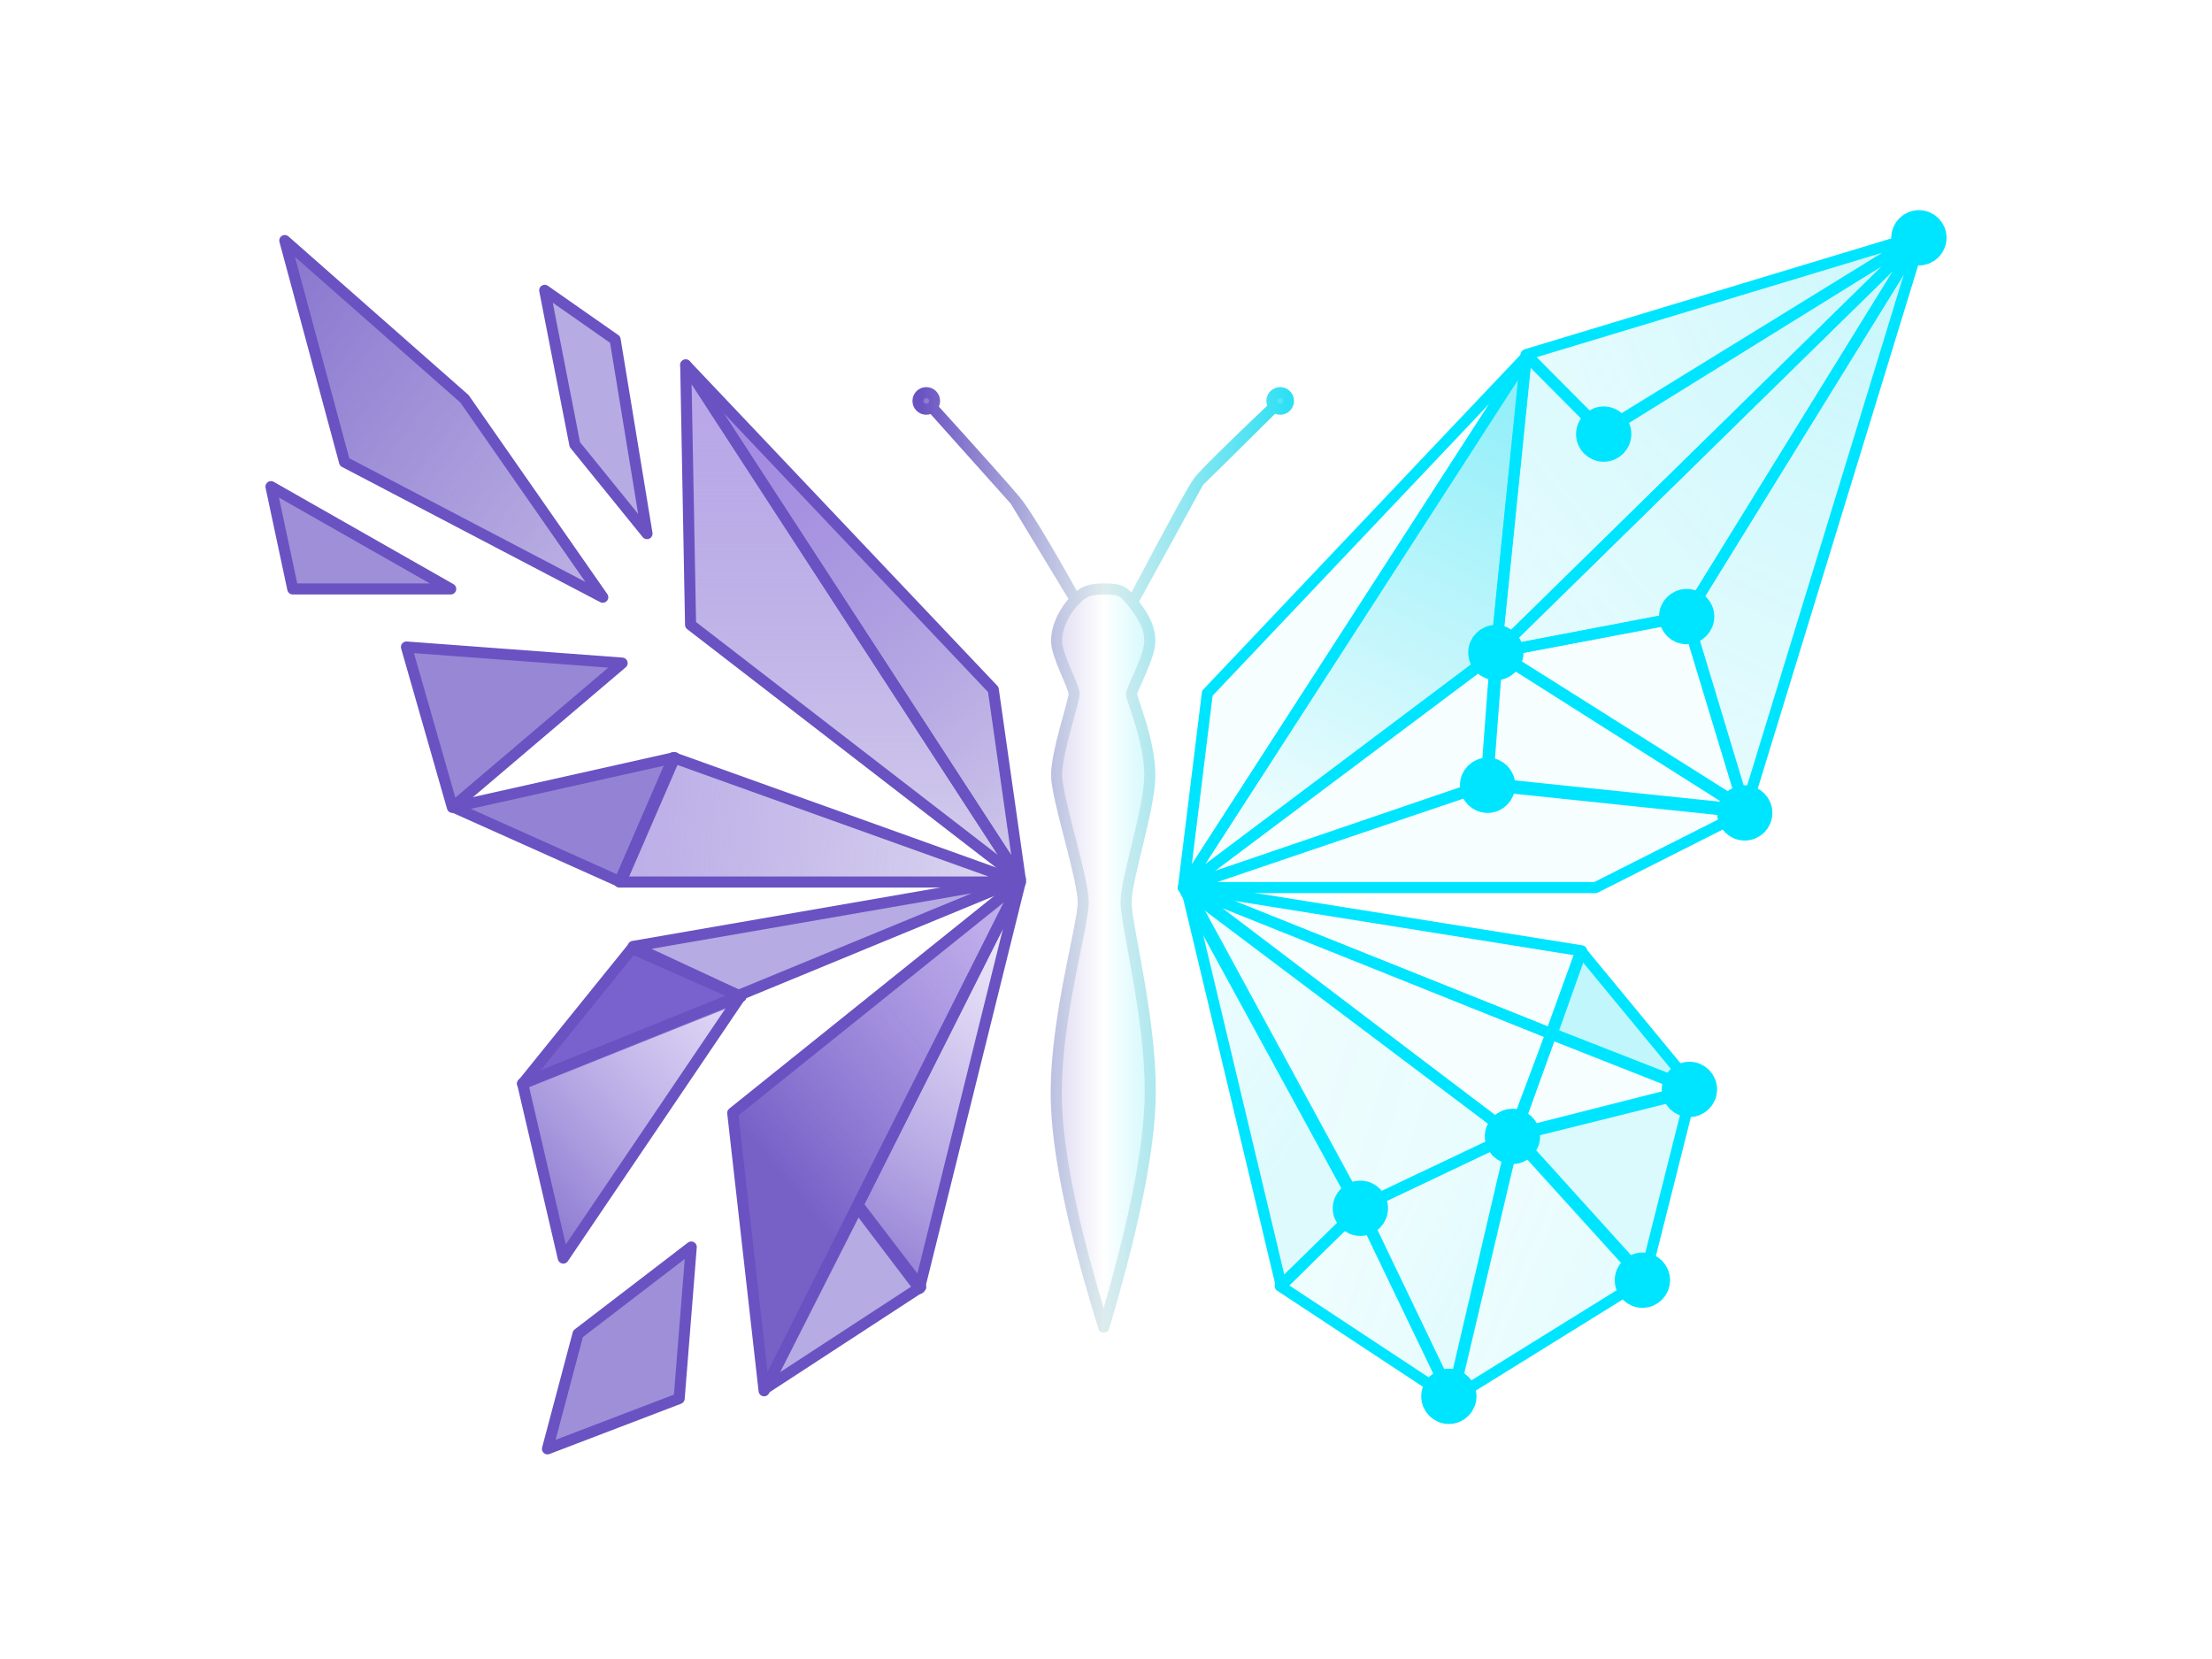
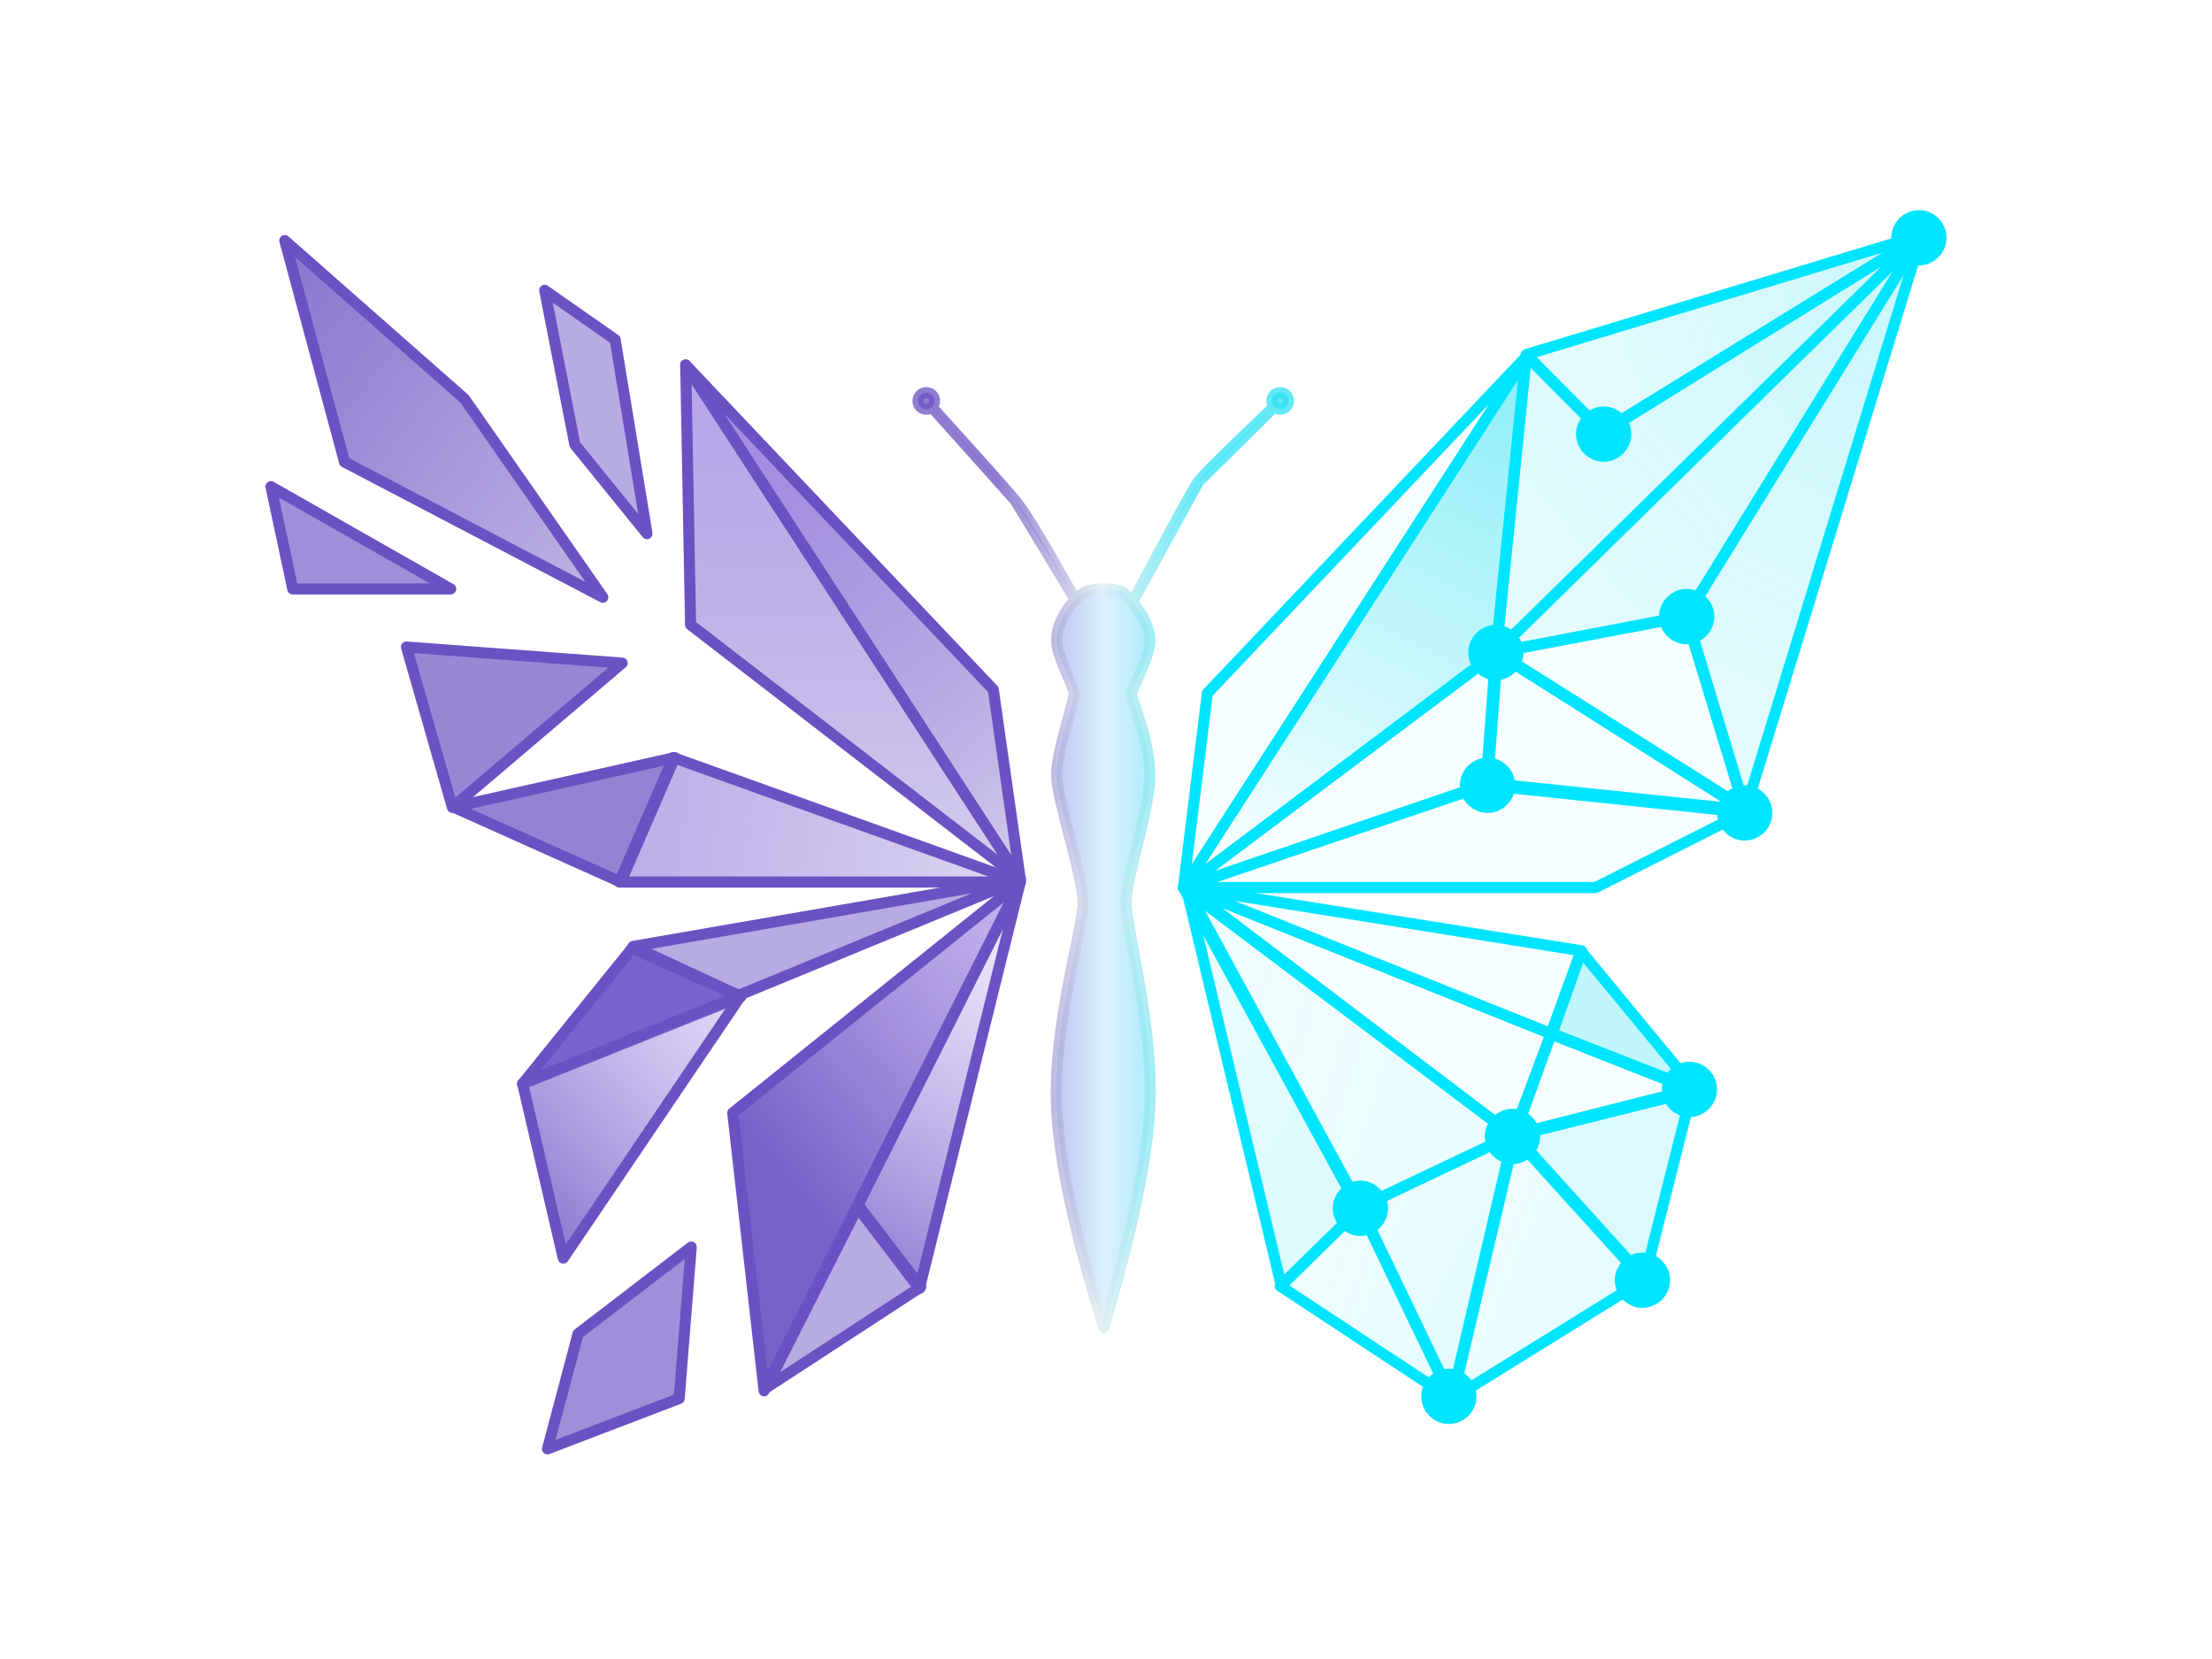
<svg xmlns="http://www.w3.org/2000/svg" width="800px" height="600px" viewBox="0 0 800 600" version="1.1">
  <defs>
    <linearGradient x1="28.84%" y1="0%" x2="81.609%" y2="100%" id="linearGradient-1">
      <stop stop-color="#A38AE3" offset="0%" />
      <stop stop-color="#6A52C2" stop-opacity="0.34" offset="100%" />
    </linearGradient>
    <linearGradient x1="50%" y1="0%" x2="50%" y2="100%" id="linearGradient-2">
      <stop stop-color="#A38AE3" stop-opacity="0.765" offset="0%" />
      <stop stop-color="#6A52C2" stop-opacity="0.284" offset="100%" />
    </linearGradient>
    <linearGradient x1="-64.255%" y1="50%" x2="120.983%" y2="54.816%" id="linearGradient-3">
      <stop stop-color="#A38AE3" stop-opacity="0.829" offset="0%" />
      <stop stop-color="#6A52C2" stop-opacity="0.167" offset="100%" />
    </linearGradient>
    <linearGradient x1="96.513%" y1="12.99%" x2="15.424%" y2="100%" id="linearGradient-4">
      <stop stop-color="#A38AE3" stop-opacity="0.371" offset="0%" />
      <stop stop-color="#6A52C2" stop-opacity="0.795" offset="100%" />
    </linearGradient>
    <linearGradient x1="75.352%" y1="0%" x2="29.446%" y2="66.669%" id="linearGradient-5">
      <stop stop-color="#A38AE3" stop-opacity="0.704" offset="0%" />
      <stop stop-color="#6A52C2" stop-opacity="0.913" offset="100%" />
    </linearGradient>
    <linearGradient x1="66.687%" y1="0%" x2="32.103%" y2="134.618%" id="linearGradient-6">
      <stop stop-color="#A38AE3" stop-opacity="0.149" offset="0%" />
      <stop stop-color="#6A52C2" offset="100%" />
    </linearGradient>
    <linearGradient x1="-5.008%" y1="0%" x2="201.477%" y2="173.707%" id="linearGradient-7">
      <stop stop-color="#6A52C2" stop-opacity="0.806" offset="0%" />
      <stop stop-color="#6A52C2" stop-opacity="0.125" offset="100%" />
    </linearGradient>
    <linearGradient x1="65.207%" y1="-11.2%" x2="29.145%" y2="100%" id="linearGradient-8">
      <stop stop-color="#2EE0F4" stop-opacity="0.559" offset="0%" />
      <stop stop-color="#2EE0F4" stop-opacity="0.043" offset="100%" />
    </linearGradient>
    <linearGradient x1="120.452%" y1="1.929%" x2="-68.719%" y2="155.195%" id="linearGradient-9">
      <stop stop-color="#2EE0F4" stop-opacity="0.265" offset="0%" />
      <stop stop-color="#2EE0F4" stop-opacity="0.038" offset="100%" />
    </linearGradient>
    <linearGradient x1="120.452%" y1="37.674%" x2="-68.719%" y2="76.973%" id="linearGradient-10">
      <stop stop-color="#2EE0F4" stop-opacity="0.265" offset="0%" />
      <stop stop-color="#2EE0F4" stop-opacity="0.038" offset="100%" />
    </linearGradient>
    <linearGradient x1="61.765%" y1="0%" x2="30.174%" y2="159.417%" id="linearGradient-11">
      <stop stop-color="#2EE0F4" stop-opacity="0.265" offset="0%" />
      <stop stop-color="#2EE0F4" stop-opacity="0.038" offset="100%" />
    </linearGradient>
    <linearGradient x1="-14.995%" y1="-75.275%" x2="120.464%" y2="50%" id="linearGradient-12">
      <stop stop-color="#5BF2FA" stop-opacity="0.038" offset="0%" />
      <stop stop-color="#2EE0F4" stop-opacity="0.157" offset="100%" />
    </linearGradient>
    <linearGradient x1="-104.216%" y1="-75.275%" x2="217.193%" y2="50%" id="linearGradient-13">
      <stop stop-color="#5BF2FA" stop-opacity="0.038" offset="0%" />
      <stop stop-color="#2EE0F4" stop-opacity="0.157" offset="100%" />
    </linearGradient>
    <linearGradient x1="13.441%" y1="-75.275%" x2="89.636%" y2="50%" id="linearGradient-14">
      <stop stop-color="#5BF2FA" stop-opacity="0.038" offset="0%" />
      <stop stop-color="#2EE0F4" stop-opacity="0.157" offset="100%" />
    </linearGradient>
    <linearGradient x1="-141.005%" y1="-69.038%" x2="257.077%" y2="50%" id="linearGradient-15">
      <stop stop-color="#5BF2FA" stop-opacity="0.038" offset="0%" />
      <stop stop-color="#2EE0F4" stop-opacity="0.157" offset="100%" />
    </linearGradient>
    <linearGradient x1="-51.554%" y1="-75.275%" x2="160.1%" y2="50%" id="linearGradient-16">
      <stop stop-color="#5BF2FA" stop-opacity="0.038" offset="0%" />
      <stop stop-color="#2EE0F4" stop-opacity="0.157" offset="100%" />
    </linearGradient>
-     <linearGradient x1="-13.218%" y1="39.89%" x2="109.636%" y2="39.89%" id="linearGradient-17">
-       <stop stop-color="#6A52C2" offset="0%" />
-       <stop stop-color="#FFFFFF" offset="51.597%" />
-       <stop stop-color="#2EE0F4" offset="100%" />
+     <linearGradient x1="13.536%" y1="39.89%" x2="84.821%" y2="39.89%" id="linearGradient-17">
+       <stop stop-color="#6A52C2" stop-opacity="0.75" offset="0%" />
+       <stop stop-color="#CFEBFF" stop-opacity="0.75" offset="51.597%" />
+       <stop stop-color="#2EE0F4" stop-opacity="0.75" offset="100%" />
    </linearGradient>
-     <linearGradient x1="0%" y1="39.784%" x2="100%" y2="39.784%" id="linearGradient-18">
-       <stop stop-color="#6A52C2" offset="0%" />
-       <stop stop-color="#DDECEE" offset="50.112%" />
-       <stop stop-color="#2EE0F4" offset="100%" />
+     <linearGradient x1="21.25%" y1="39.784%" x2="77.701%" y2="39.784%" id="linearGradient-18">
+       <stop stop-color="#6A52C2" stop-opacity="0.75" offset="0%" />
+       <stop stop-color="#DDECEE" stop-opacity="0.75" offset="50.112%" />
+       <stop stop-color="#2EE0F4" stop-opacity="0.75" offset="100%" />
    </linearGradient>
  </defs>
  <g id="morphos_logo" stroke="none" stroke-width="1" fill="none" fill-rule="evenodd">
    <polygon id="Path" stroke="#6A52C2" stroke-width="4" fill="url(#linearGradient-1)" stroke-linejoin="round" points="369 318 248 132 359.238 249.39" />
    <polygon id="Path-2" stroke="#6A52C2" stroke-width="4" fill="url(#linearGradient-2)" stroke-linejoin="round" points="369 318 249.751 225.962 248 132" />
    <polygon id="Path-3" stroke="#6A52C2" stroke-width="4" fill="url(#linearGradient-3)" stroke-linejoin="round" points="369 319 243.518 274 224 319" />
    <polygon id="Path-4" stroke="#6A52C2" stroke-width="4" fill-opacity="0.488" fill="#6A52C2" stroke-linejoin="round" points="369 318 229 342.278 267.099 360" />
    <polygon id="Path-5" stroke="#6A52C2" stroke-width="4" fill-opacity="0.821" fill="#5D40C4" stroke-linejoin="round" points="228.576 343 268 360.432 189 392" />
    <polygon id="Path-6" stroke="#6A52C2" stroke-width="4" fill="url(#linearGradient-4)" stroke-linejoin="round" points="268 360 203.713 455 189 391.85" />
    <polygon id="Path-7" stroke="#6A52C2" stroke-width="4" fill="url(#linearGradient-5)" stroke-linejoin="round" points="369 319 265 402.506 276.346 503" />
    <polygon id="Path-8" stroke="#6A52C2" stroke-width="4" fill="url(#linearGradient-6)" stroke-linejoin="round" points="369 319 332.503 466 310 436.399" />
    <polygon id="Path-9" stroke="#6A52C2" stroke-width="4" fill-opacity="0.488" fill="#6A52C2" stroke-linejoin="round" points="333 465.462 310.46 436 277 502" />
    <polygon id="Path-10" stroke="#6A52C2" stroke-width="4" fill-opacity="0.643" fill="#6A52C2" stroke-linejoin="round" points="250 451 245.63 505.799 198 524 209.056 482.39" />
    <polygon id="Path-11" stroke="#6A52C2" stroke-width="4" fill-opacity="0.714" fill="#6A52C2" stroke-linejoin="round" points="244 274 164 291.903 224.495 319" />
    <polygon id="Path-12" stroke="#6A52C2" stroke-width="4" fill-opacity="0.689" fill="#6A52C2" stroke-linejoin="round" points="163.611 292 225 239.818 147 234" />
    <polygon id="Path-13" stroke="#6A52C2" stroke-width="4" fill-opacity="0.488" fill="#6A52C2" stroke-linejoin="round" points="197 105 207.903 160.802 234 193 222.479 122.824" />
    <path d="M103,87 L124.61,167.095 C186.87,199.698 218,216 218,216 C218,216 201.325,192.074 167.975,144.222 L103,87 Z" id="Path-14" stroke="#6A52C2" stroke-width="4" fill="url(#linearGradient-7)" stroke-linejoin="round" />
    <polygon id="Path-15" stroke="#6A52C2" stroke-width="4" fill-opacity="0.642" fill="#6A52C2" stroke-linejoin="round" points="98 176 105.882 213 163 213" />
    <polygon id="Path-16" stroke="#00E5FF" stroke-width="4" fill-opacity="0.038" fill="#2EE0F4" stroke-linejoin="round" points="428 321 436.647 250.724 552 129" />
    <polygon id="Path-17" stroke="#00E5FF" stroke-width="4" fill="url(#linearGradient-8)" stroke-linejoin="round" points="428 321 552 129 541.083 236.266" />
    <polygon id="Path-18" stroke="#00E5FF" stroke-width="4" fill="url(#linearGradient-9)" stroke-linejoin="round" points="541 236 695 85 579.697 156.481 551.905 128.523" />
    <polygon id="Path-19" stroke="#00E5FF" stroke-width="4" fill="url(#linearGradient-10)" stroke-linejoin="round" points="552 128.231 579.602 156 695 85" />
    <polygon id="Path-20" stroke="#00E5FF" stroke-width="4" fill-opacity="0.038" fill="#2EE0F4" stroke-linejoin="round" points="428 321 537.414 283.609 541 236" />
    <polygon id="Path-21" stroke="#00E5FF" stroke-width="4" fill-opacity="0.038" fill="#2EE0F4" stroke-linejoin="round" points="609.786 223 631 293 541 235.983" />
    <polygon id="Path-22" stroke="#00E5FF" stroke-width="4" fill-opacity="0.038" fill="#2EE0F4" stroke-linejoin="round" points="541.593 236 538 283.217 632 293" />
    <polygon id="Path-23" stroke="#00E5FF" stroke-width="4" fill="url(#linearGradient-11)" stroke-linejoin="round" points="610 222.659 695 85 631.239 293" />
    <polygon id="Path-24" stroke="#00E5FF" stroke-width="4" fill-opacity="0.038" fill="#2EE0F4" stroke-linejoin="round" points="428 321 537.3 284 631 293.762 577.067 321" />
    <polygon id="Path-25" stroke="#00E5FF" stroke-width="4" fill-opacity="0.038" fill="#2EE0F4" stroke-linejoin="round" points="429 321 572 343.874 561.294 374" />
    <polygon id="Path-26" stroke="#00E5FF" stroke-width="4" fill-opacity="0.3" fill="#2EE0F4" stroke-linejoin="round" points="571.757 344 561 373.651 613 394" />
    <polygon id="Path-27" stroke="#00E5FF" stroke-width="4" fill-opacity="0.17" fill="#2EE0F4" stroke-linejoin="round" points="547 410.481 612 394 594.609 463" />
    <polygon id="Path-28" stroke="#00E5FF" stroke-width="4" fill="url(#linearGradient-12)" stroke-linejoin="round" points="548 410 525.317 506 492 436.551" />
    <polygon id="Path-29" stroke="#00E5FF" stroke-width="4" fill="url(#linearGradient-13)" stroke-linejoin="round" points="525 506 463 465.122 491.834 437" />
    <polygon id="Path-30" stroke="#00E5FF" stroke-width="4" fill="url(#linearGradient-14)" stroke-linejoin="round" points="429 321 463.395 465 492 436.848" />
    <polygon id="Path-31" stroke="#00E5FF" stroke-width="4" fill="url(#linearGradient-15)" stroke-linejoin="round" points="428 321 491.336 437 547 410.558" />
    <polygon id="Path-32" stroke="#00E5FF" stroke-width="4" fill="url(#linearGradient-9)" stroke-linejoin="round" points="541 236 695 85 609.926 222.78" />
    <polygon id="Path-33" stroke="#00E5FF" stroke-width="4" fill-opacity="0.038" fill="#2EE0F4" stroke-linejoin="round" points="429 321 561 373.863 547.618 411" />
    <polygon id="Path-34" stroke="#00E5FF" stroke-width="4" fill-opacity="0.038" fill="#2EE0F4" stroke-linejoin="round" points="560.892 374 547 411 613 394.544" />
    <polygon id="Path-35" stroke="#00E5FF" stroke-width="4" fill="url(#linearGradient-16)" stroke-linejoin="round" points="547.443 410 525 506 595 462.593" />
    <path d="M367.196,181 C370.659,185.141 377.928,197.141 389,217 L388.929,216.87 C391.949,213.774 394.288,213 399.576,213 C405.128,213 406.418,213.853 409.221,217.351 C412.025,220.849 415.848,225.819 415.848,231.77 C415.848,237.72 409.221,249.241 409.221,250.976 C409.221,252.711 415.848,267.959 415.848,280.288 C415.848,292.617 407.267,317.416 407.267,326.365 C407.267,335.314 417.349,372.03 415.848,400.64 C414.846,419.713 409.299,446.166 399.204,480 C388.759,446.532 383.066,420.078 382.125,400.64 C380.712,371.482 391.761,335.314 391.761,326.365 C391.761,317.416 382.125,288.701 382.125,280.288 C382.125,271.876 388.471,253.723 388.471,250.976 C388.471,248.229 382.125,237.225 382.125,231.77 C382.125,226.314 385.219,220.849 388.471,217.351 C388.624,217.186 388.775,217.027 388.925,216.874 Z M433.516,174.119 L410,217 C423.363,191.675 431.16,177.429 433.391,174.26 L433.441,174.19 L433.468,174.165 L433.468,174.165 L433.516,174.119 Z M335,142 C336.657,142 338,143.343 338,145 C338,145.881 337.62,146.674 337.015,147.222 C353.803,165.756 363.863,177.015 367.196,181 L367.196,181 L337,147.236 C336.469,147.711 335.768,148 335,148 C333.343,148 332,146.657 332,145 C332,143.343 333.343,142 335,142 Z M463,142 C464.657,142 466,143.343 466,145 C466,146.657 464.657,148 463,148 C462.167,148 461.414,147.661 460.87,147.113 C444.163,163.682 435.047,172.682 433.522,174.115 L433.516,174.119 L433.582,173.998 L433.582,173.998 C435.446,171.546 444.527,162.568 460.825,147.066 C460.314,146.528 460,145.801 460,145 C460,143.343 461.343,142 463,142 Z" id="Combined-Shape" stroke="url(#linearGradient-18)" stroke-width="4" fill="url(#linearGradient-17)" stroke-linejoin="round" />
    <circle id="Oval" stroke="#00E5FF" stroke-width="10" cx="610" cy="223" r="5" />
    <circle id="Oval" stroke="#00E5FF" stroke-width="10" cx="631" cy="294" r="5" />
    <circle id="Oval" stroke="#00E5FF" stroke-width="10" cx="538" cy="284" r="5" />
    <circle id="Oval" stroke="#00E5FF" stroke-width="10" cx="541" cy="236" r="5" />
    <circle id="Oval" stroke="#00E5FF" stroke-width="10" cx="580" cy="157" r="5" />
    <circle id="Oval" stroke="#00E5FF" stroke-width="10" cx="694" cy="86" r="5" />
    <circle id="Oval" stroke="#00E5FF" stroke-width="10" cx="611" cy="394" r="5" />
    <circle id="Oval" stroke="#00E5FF" stroke-width="10" cx="594" cy="463" r="5" />
    <circle id="Oval" stroke="#00E5FF" stroke-width="10" cx="547" cy="411" r="5" />
    <circle id="Oval" stroke="#00E5FF" stroke-width="10" cx="492" cy="437" r="5" />
    <circle id="Oval" stroke="#00E5FF" stroke-width="10" cx="524" cy="505" r="5" />
  </g>
</svg>
